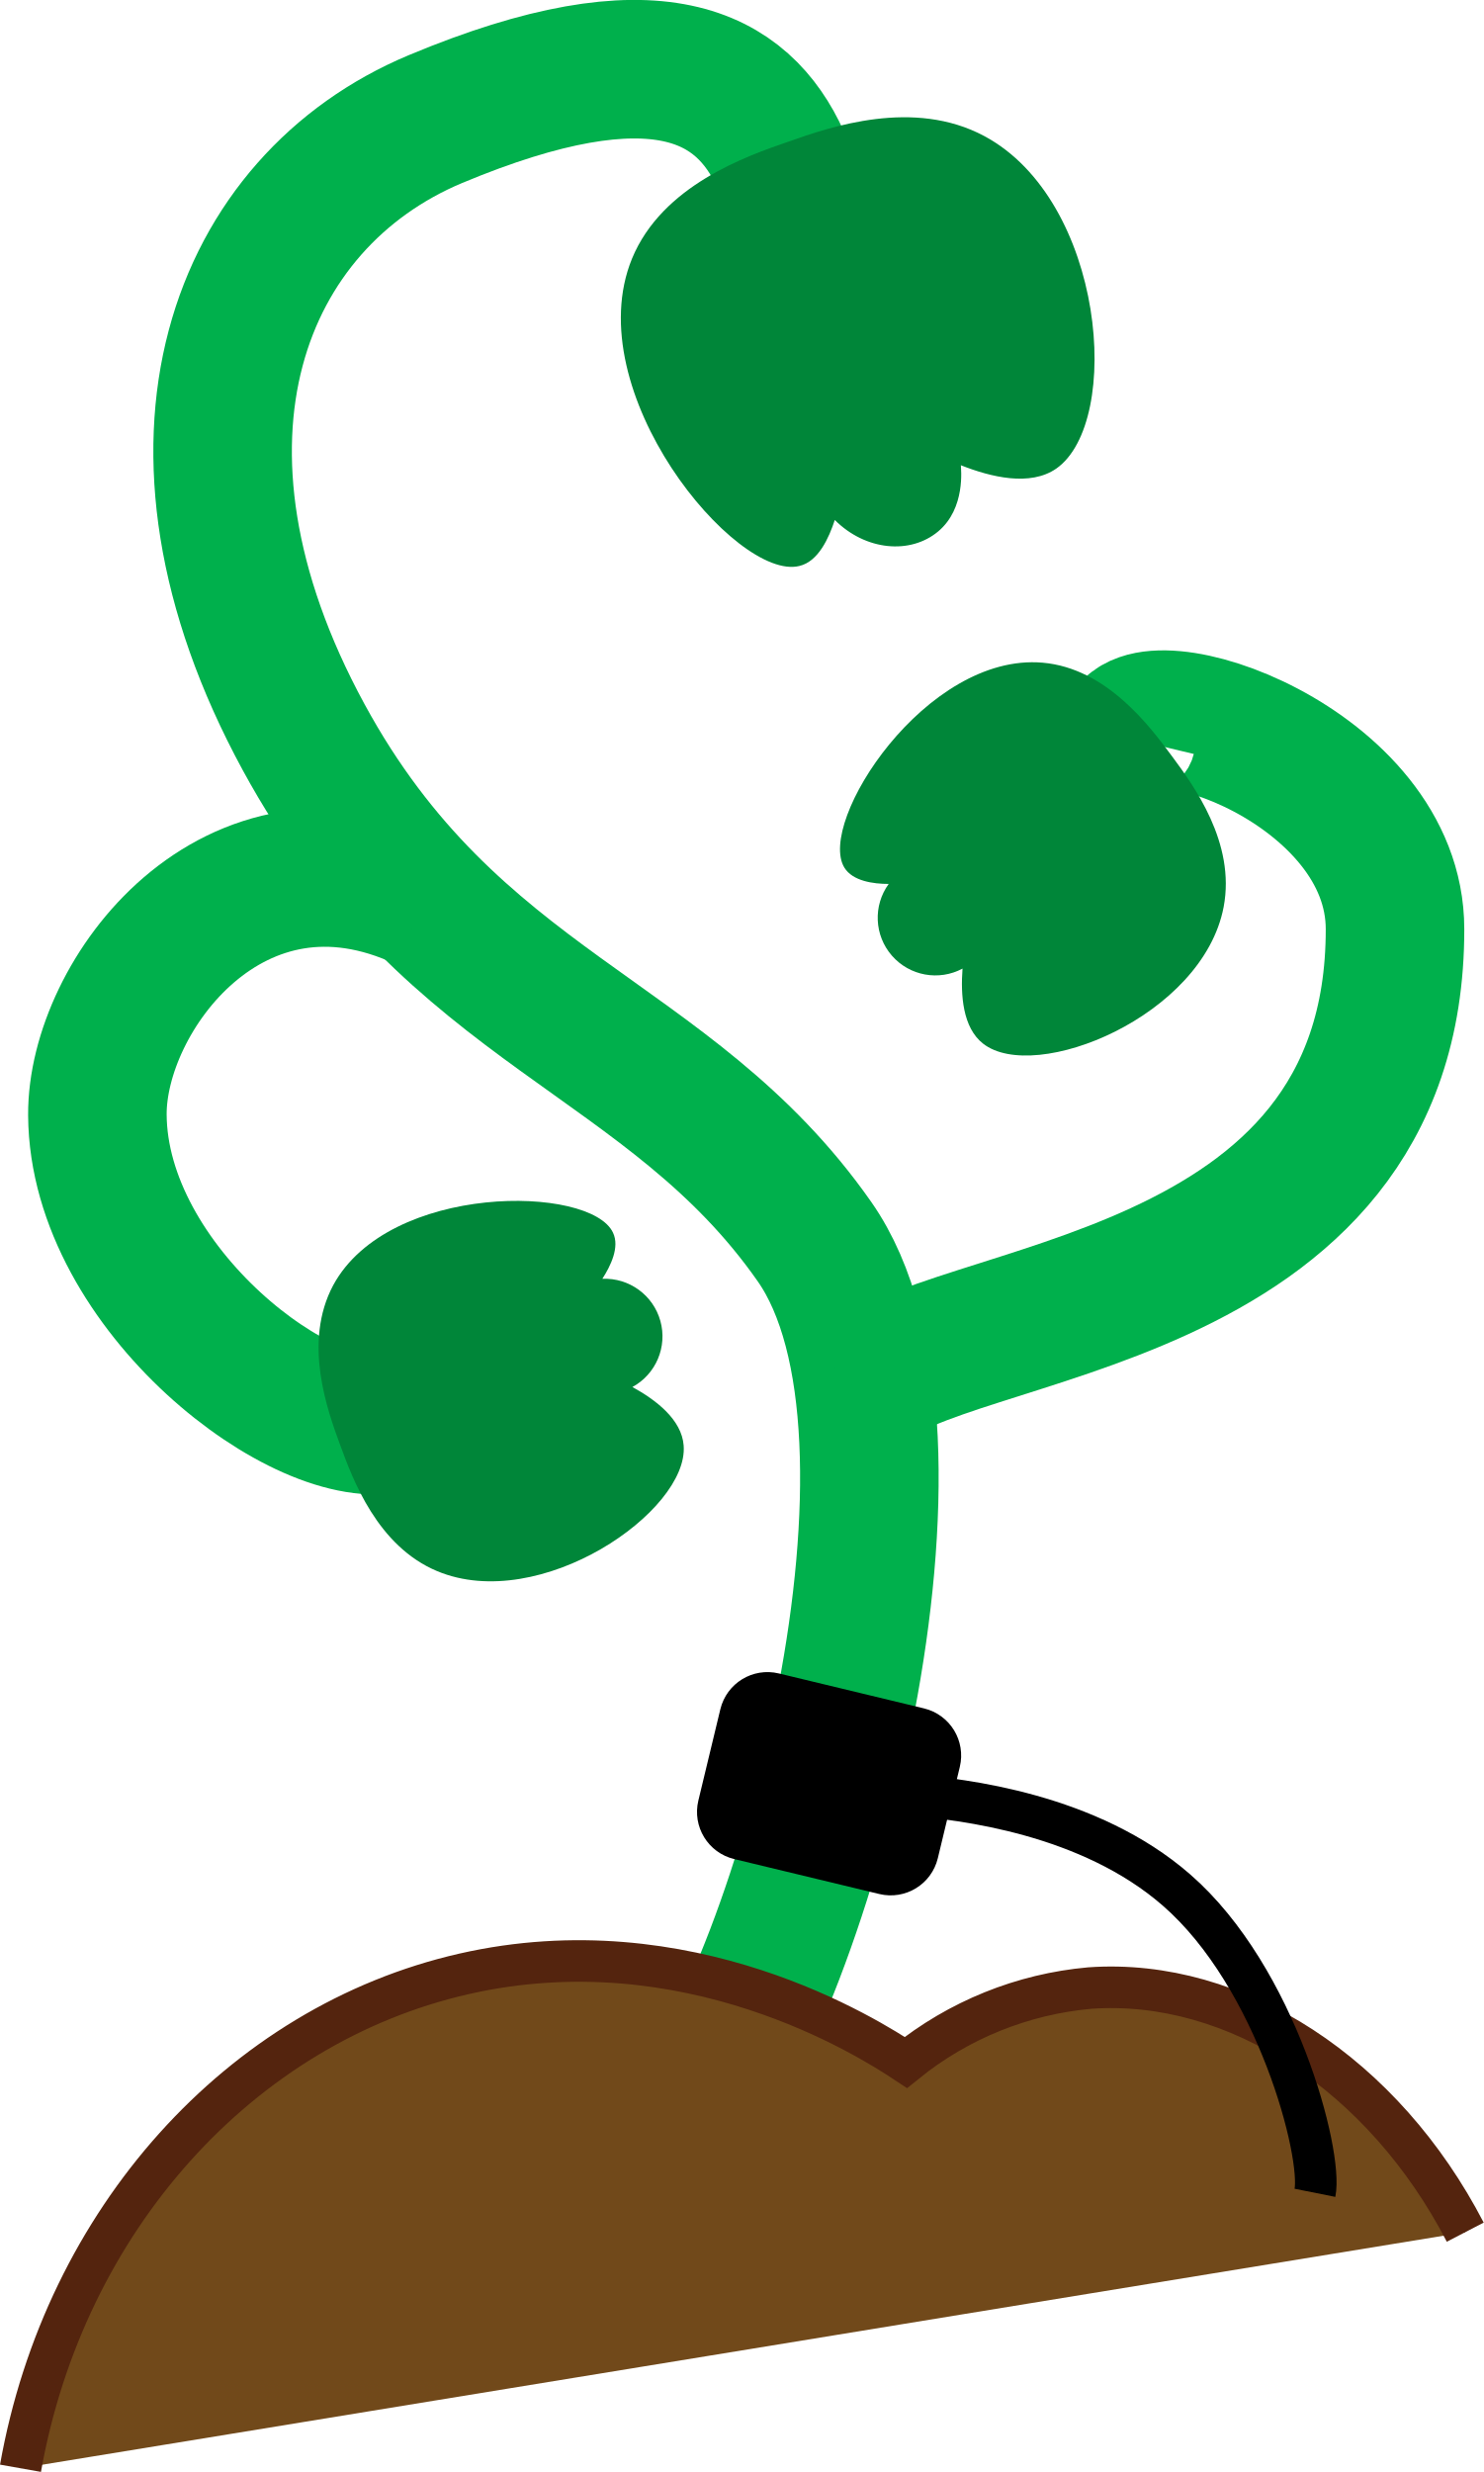
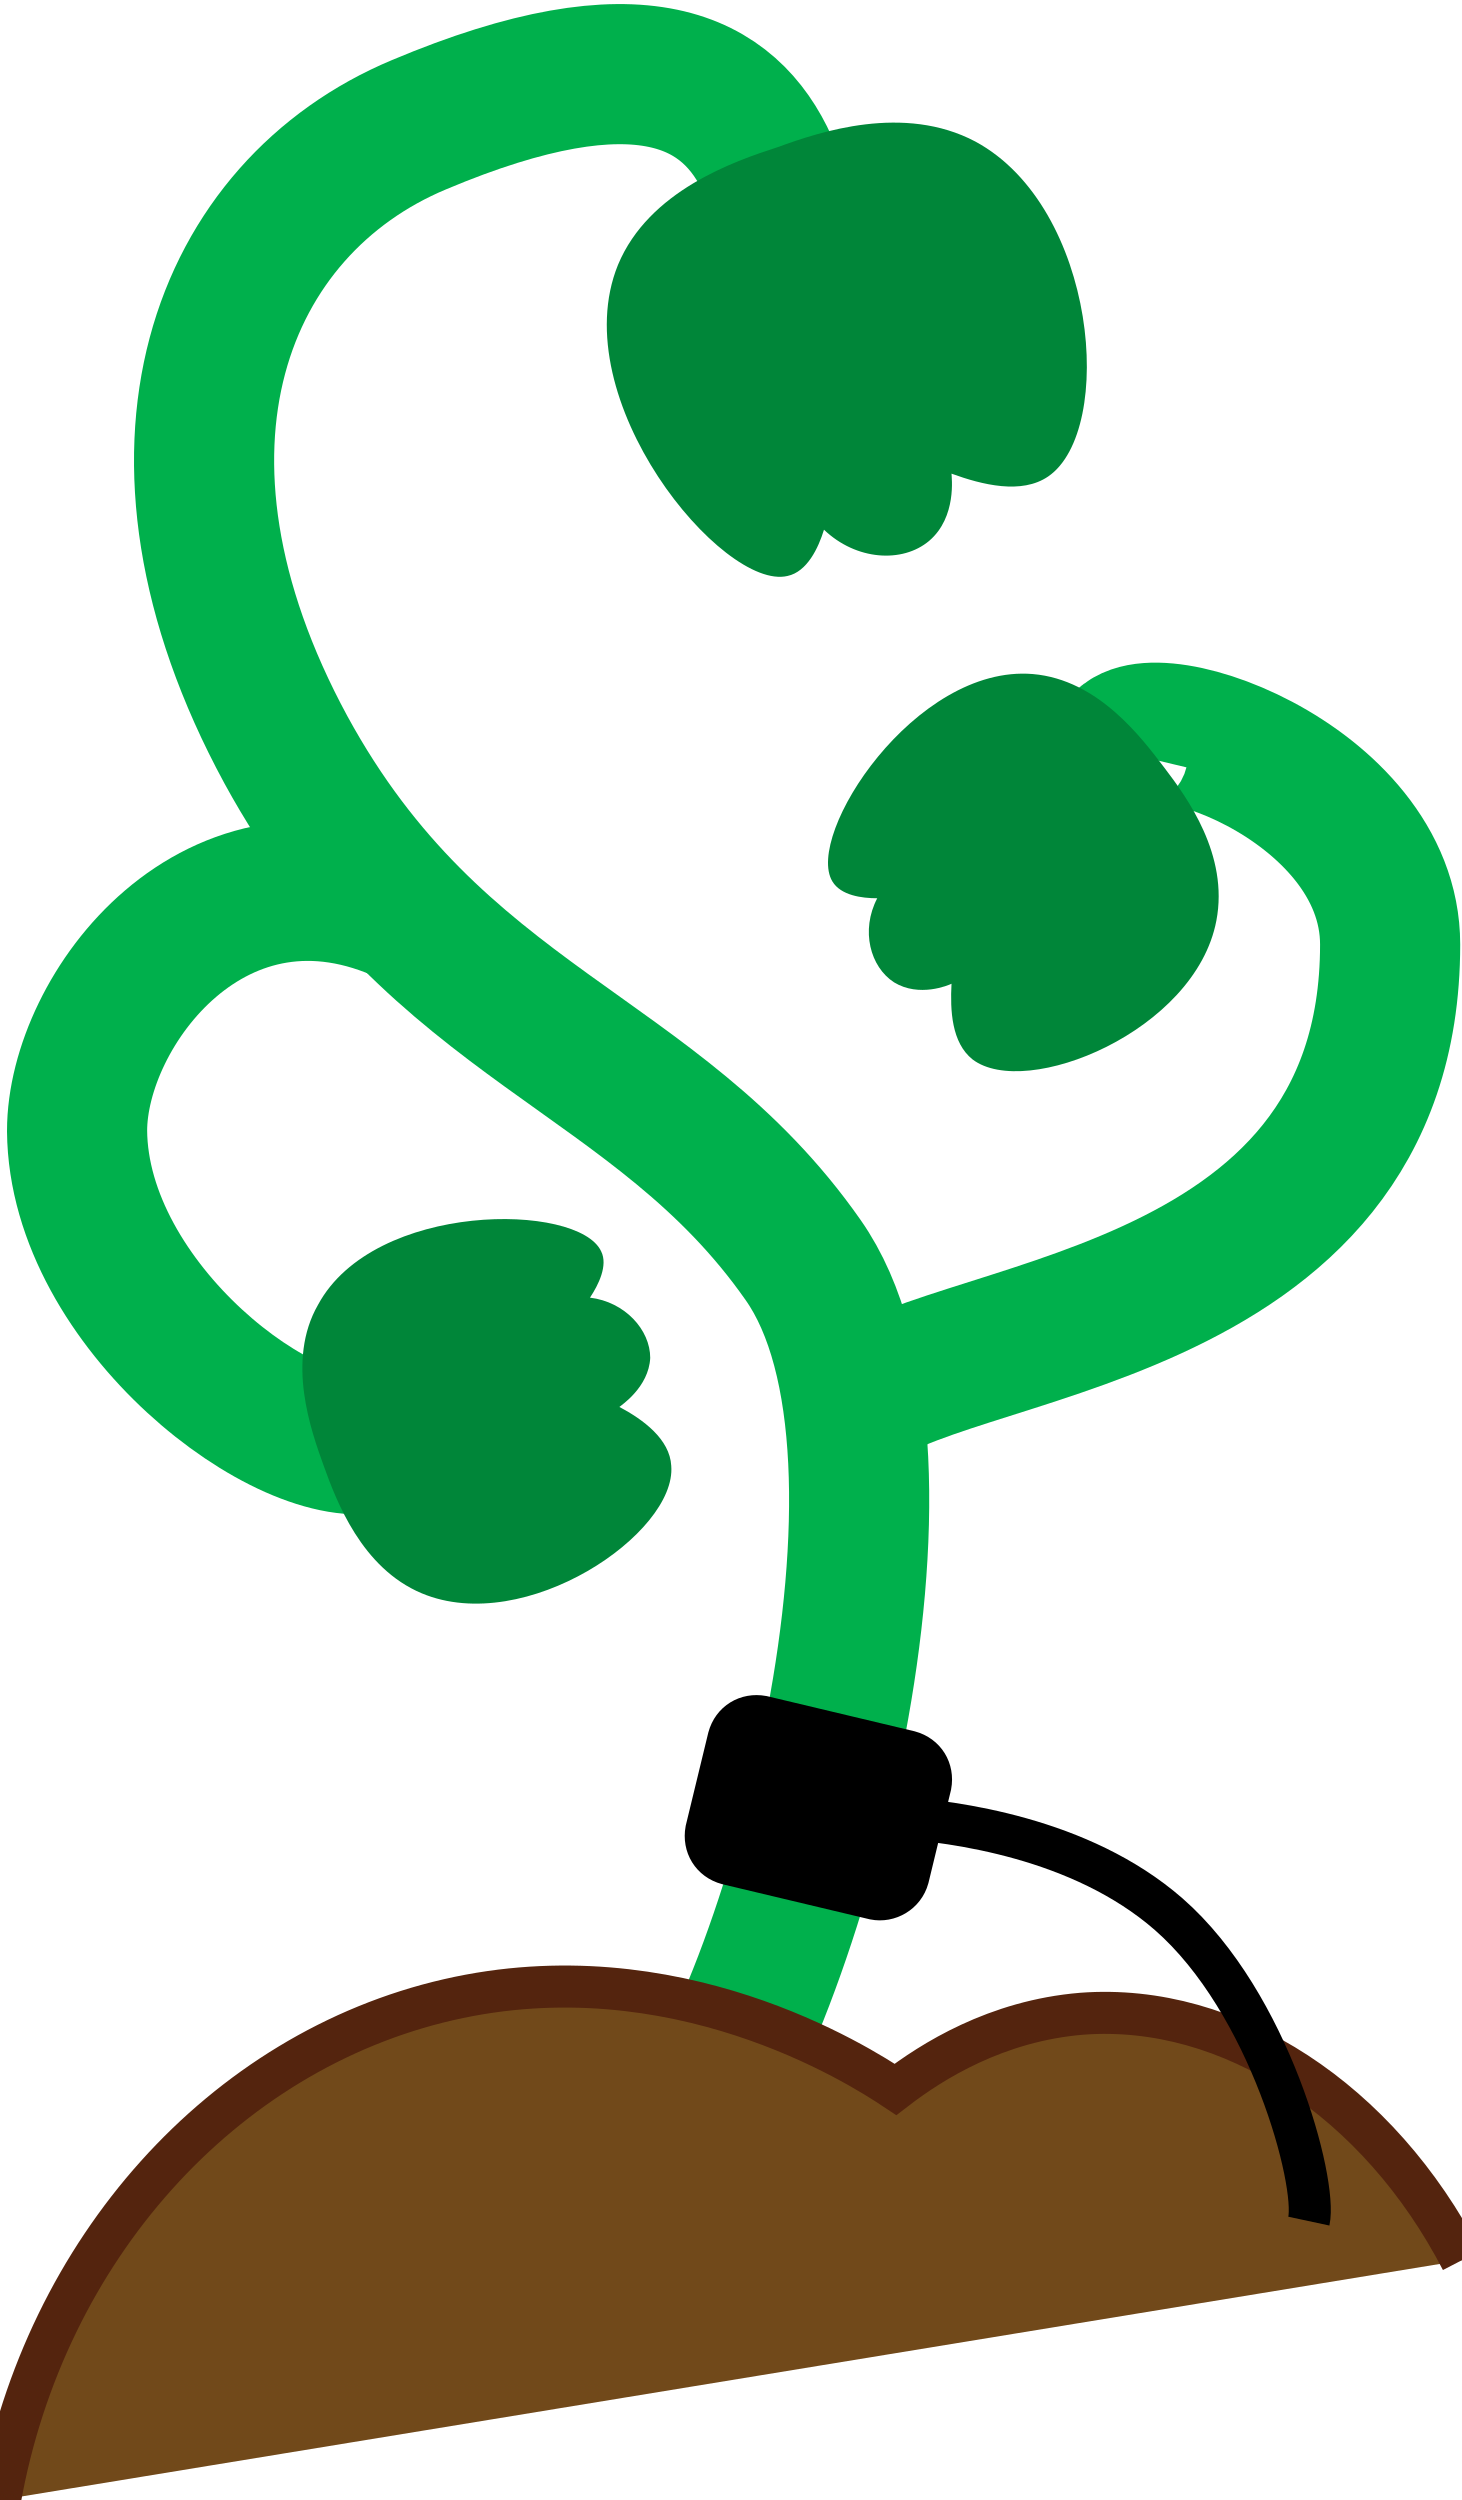
- <svg xmlns="http://www.w3.org/2000/svg" viewBox="0 0 107.1 178.42">
-   <defs>
-     <style>.cls-1,.cls-5{fill:none;}.cls-1{stroke:#00b04c;stroke-width:10px;}.cls-1,.cls-2,.cls-4,.cls-5{stroke-miterlimit:10;}.cls-2{fill:#71491a;stroke:#54240e;}.cls-2,.cls-4,.cls-5{stroke-width:3px;}.cls-3{fill:#008639;}.cls-4,.cls-5{stroke:#000;}</style>
-   </defs>
+ <svg xmlns="http://www.w3.org/2000/svg" version="1.1" x="0px" y="0px" viewBox="0 0 104.3 178.4" style="enable-background:new 0 0 104.3 178.4;" xml:space="preserve">
+   <style type="text/css">
+ 	.st0{fill:none;stroke:#00B04C;stroke-width:10;stroke-miterlimit:10;}
+ 	.st1{fill:#71491A;stroke:#54240E;stroke-width:3;stroke-miterlimit:10;}
+ 	.st2{fill:#008639;}
+ 	.st3{stroke:#000000;stroke-width:3;stroke-miterlimit:10;}
+ 	.st4{fill:none;stroke:#000000;stroke-width:3;stroke-miterlimit:10;}
+ </style>
  <g id="stem">
-     <path class="cls-1" d="M47.66,154.26c9.26-11.49,19.39-50.51,9.65-64.4-10.5-15-26.11-16.61-36.87-36.4-11.6-21.33-4.66-38.67,9.5-44.61,16-6.69,22.2-3.11,24.94,2.94" transform="translate(1.48 -0.25)" />
-     <path class="cls-1" d="M60.43,100.66c6.36-6.28,38.81-5.7,38.79-33.35,0-11.84-18.39-18-19.39-13.8" transform="translate(1.48 -0.25)" />
-     <path class="cls-1" d="M29.19,65.31C15.38,58.82,5.49,72.12,5.55,80.73c.08,12.55,15.07,23.94,21.5,22.21" transform="translate(1.48 -0.25)" />
+     <path class="st0" d="M47.7,154.3c9.3-11.5,19.4-50.5,9.6-64.4c-10.5-15-26.1-16.6-36.9-36.4C8.8,32.1,15.8,14.8,29.9,8.9   c15.9-6.7,22.2-3.1,24.9,2.9" />
+     <path class="st0" d="M60.4,100.7c6.4-6.3,38.8-5.7,38.8-33.3c0-11.8-18.4-18-19.4-13.8" />
+     <path class="st0" d="M29.2,65.3C15.4,58.8,5.5,72.1,5.5,80.7c0.1,12.5,15.1,23.9,21.5,22.2" />
  </g>
-   <g id="dirt">
-     <path class="cls-2" d="M0,178.4c3.18-17.92,15.86-32,32-35.68s29.19,4.59,31.91,6.39a24.63,24.63,0,0,1,13.28-5.37C87.76,143,98.4,150,104.29,161.36" transform="translate(1.48 -0.25)" />
+   <g id="spirals">
+ </g>
+   <g id="dirt_1_">
+     <path class="st1" d="M0,178.4c3.2-17.9,15.9-32,32-35.7c16.1-3.7,29.2,4.6,31.9,6.4c2.6-2,7.2-4.9,13.3-5.4   c10.6-0.8,21.2,6.2,27.1,17.6" />
  </g>
-   <g id="newest_buds" data-name="newest buds">
-     <path class="cls-3" d="M55.47,10.46c3-1.06,9-3.12,14.1-.39,8.71,4.66,10,20.63,5.2,24-1.89,1.31-4.71.62-6.89-.24,0,.2.37,3.1-1.64,4.78S61,40,58.78,37.78c-.42,1.28-1.18,3-2.56,3.32-4.56,1.13-16-12.59-12.08-22.18C46.32,13.63,52.39,11.52,55.47,10.46Z" transform="translate(1.48 -0.25)" />
-     <path class="cls-3" d="M83.12,54.83c1.55,2.1,4.61,6.24,3.73,10.88-1.51,7.91-13.61,12.79-17.36,9.87C68,74.42,67.86,72.06,68,70.16a4.16,4.16,0,0,1-5.33-6.11c-1.1,0-2.6-.2-3.2-1.18-2-3.28,5.89-15.52,14.31-14.79C78.42,48.48,81.54,52.7,83.12,54.83Z" transform="translate(1.48 -0.25)" />
-     <path class="cls-3" d="M23.08,104.56c.9,2.45,2.67,7.28,7,9.09,7.43,3.1,18.17-4.33,17.79-9.07-.14-1.87-2-3.29-3.7-4.22A4.16,4.16,0,0,0,42,92.55c.59-.92,1.27-2.28.77-3.33C41.16,85.76,26.6,85.61,22.58,93,20.36,97.14,22.16,102.06,23.08,104.56Z" transform="translate(1.48 -0.25)" />
+   <g id="newest_buds">
+     <path class="st2" d="M55.5,10.5c3-1.1,9-3.1,14.1-0.4c8.7,4.7,10,20.6,5.2,23.9c-1.9,1.3-4.7,0.6-6.9-0.2c0,0.2,0.4,3.1-1.6,4.8   c-1.9,1.6-5.2,1.4-7.5-0.8c-0.4,1.3-1.2,3-2.6,3.3c-4.6,1.1-16-12.6-12.1-22.2C46.3,13.6,52.4,11.5,55.5,10.5z" />
+     <path class="st2" d="M83.1,54.8c1.6,2.1,4.6,6.2,3.7,10.9c-1.5,7.9-13.6,12.8-17.4,9.9c-1.5-1.2-1.6-3.5-1.5-5.4   c-0.2,0.1-2.3,1-4.1-0.1c-1.7-1.1-2.4-3.7-1.2-6c-1.1,0-2.6-0.2-3.2-1.2c-2-3.3,5.9-15.5,14.3-14.8C78.4,48.5,81.5,52.7,83.1,54.8z   " />
+     <path class="st2" d="M23.1,104.6c0.9,2.5,2.7,7.3,7,9.1c7.4,3.1,18.2-4.3,17.8-9.1c-0.1-1.9-2-3.3-3.7-4.2c0.1-0.1,2.1-1.4,2.2-3.5   c0-2-1.8-4-4.3-4.3c0.6-0.9,1.3-2.3,0.8-3.3c-1.6-3.5-16.2-3.6-20.2,3.8C20.4,97.1,22.2,102.1,23.1,104.6z" />
  </g>
  <g id="TEMP">
-     <rect class="cls-4" x="50.99" y="123.6" width="14.78" height="10.78" rx="2" transform="translate(33.29 -10.33) rotate(13.54)" />
-     <path class="cls-5" d="M93.44,158.52c.56-2.8-2.75-15.56-10-21.86-6.27-5.47-15.41-6.57-19.27-6.85" transform="translate(1.48 -0.25)" />
+     <path class="st3" d="M62.4,135.5L51.9,133c-1.1-0.3-1.7-1.3-1.5-2.4L52,124c0.3-1.1,1.3-1.7,2.4-1.5l10.5,2.5   c1.1,0.3,1.7,1.3,1.5,2.4l-1.6,6.6C64.5,135.1,63.4,135.7,62.4,135.5z" />
+     <path class="st4" d="M93.4,158.5c0.6-2.8-2.8-15.6-10-21.9c-6.3-5.5-15.4-6.6-19.3-6.9" />
  </g>
</svg>
